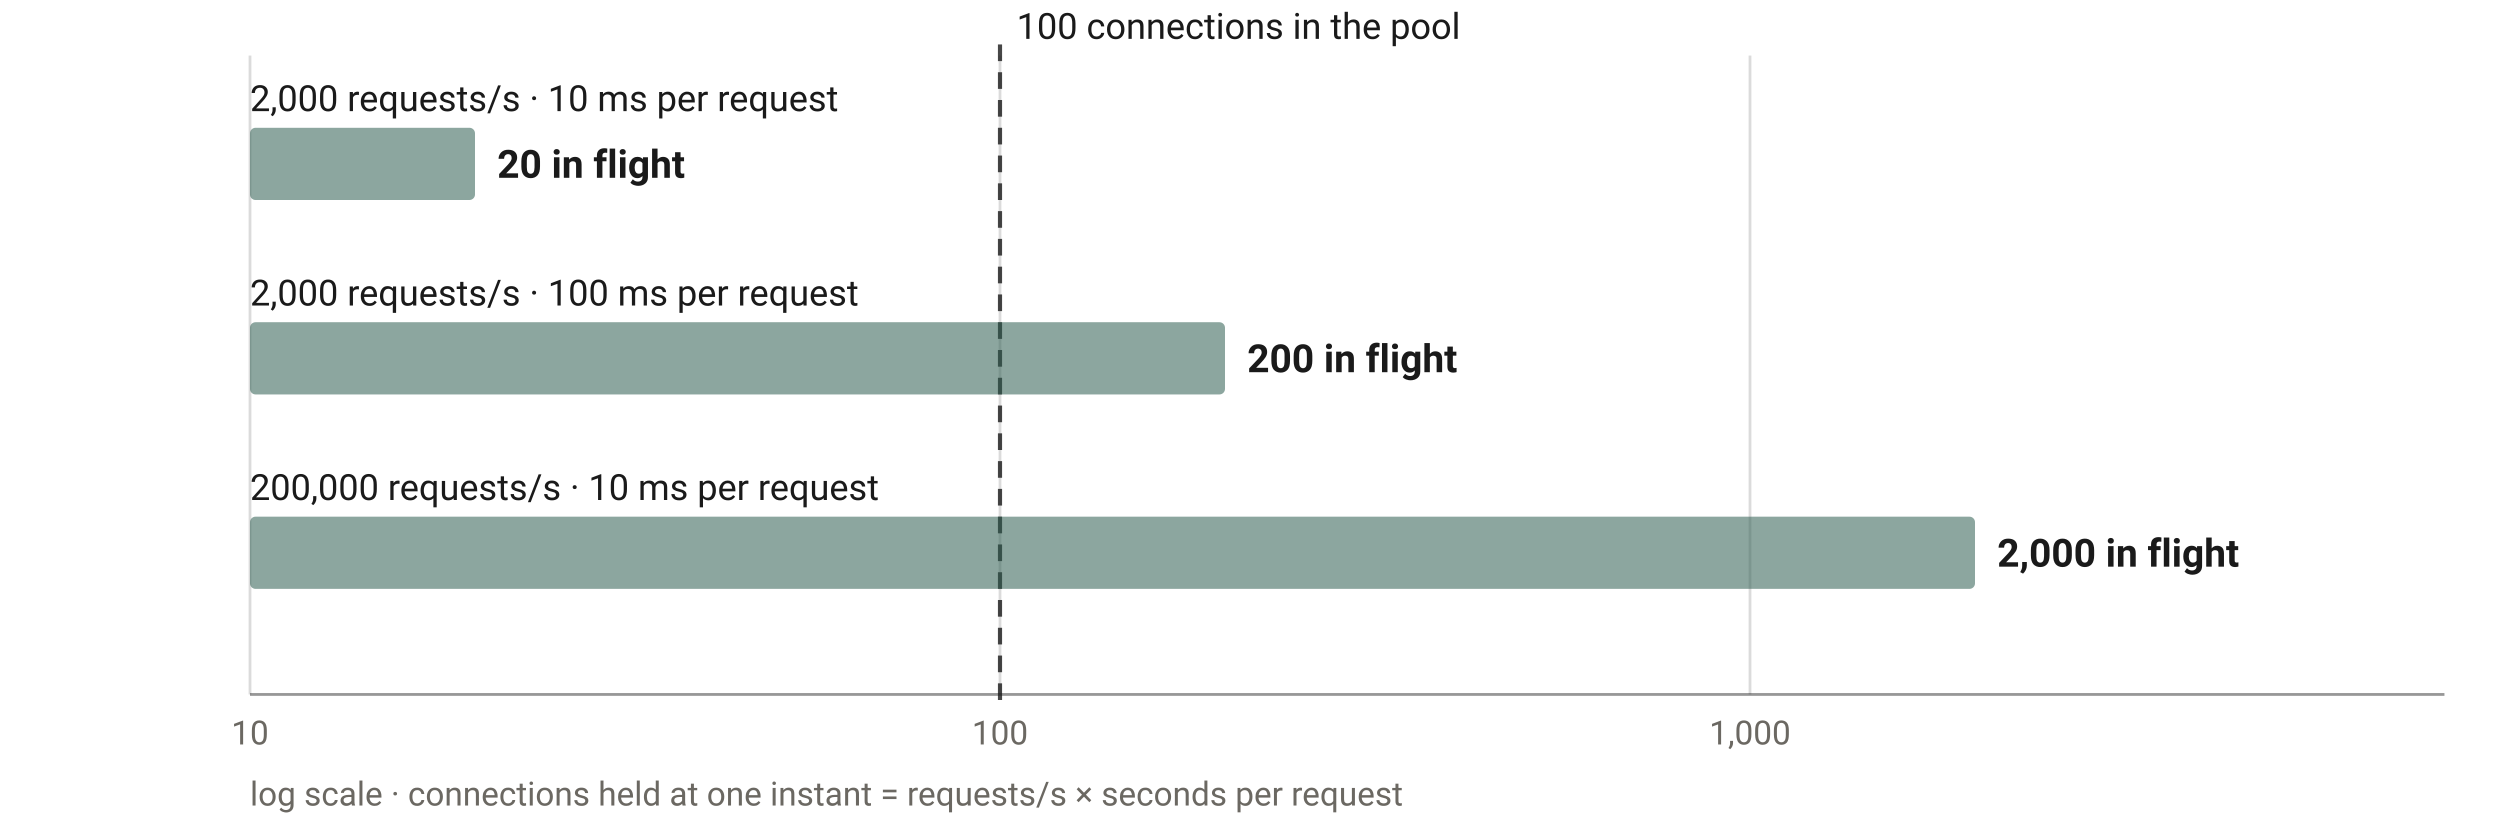
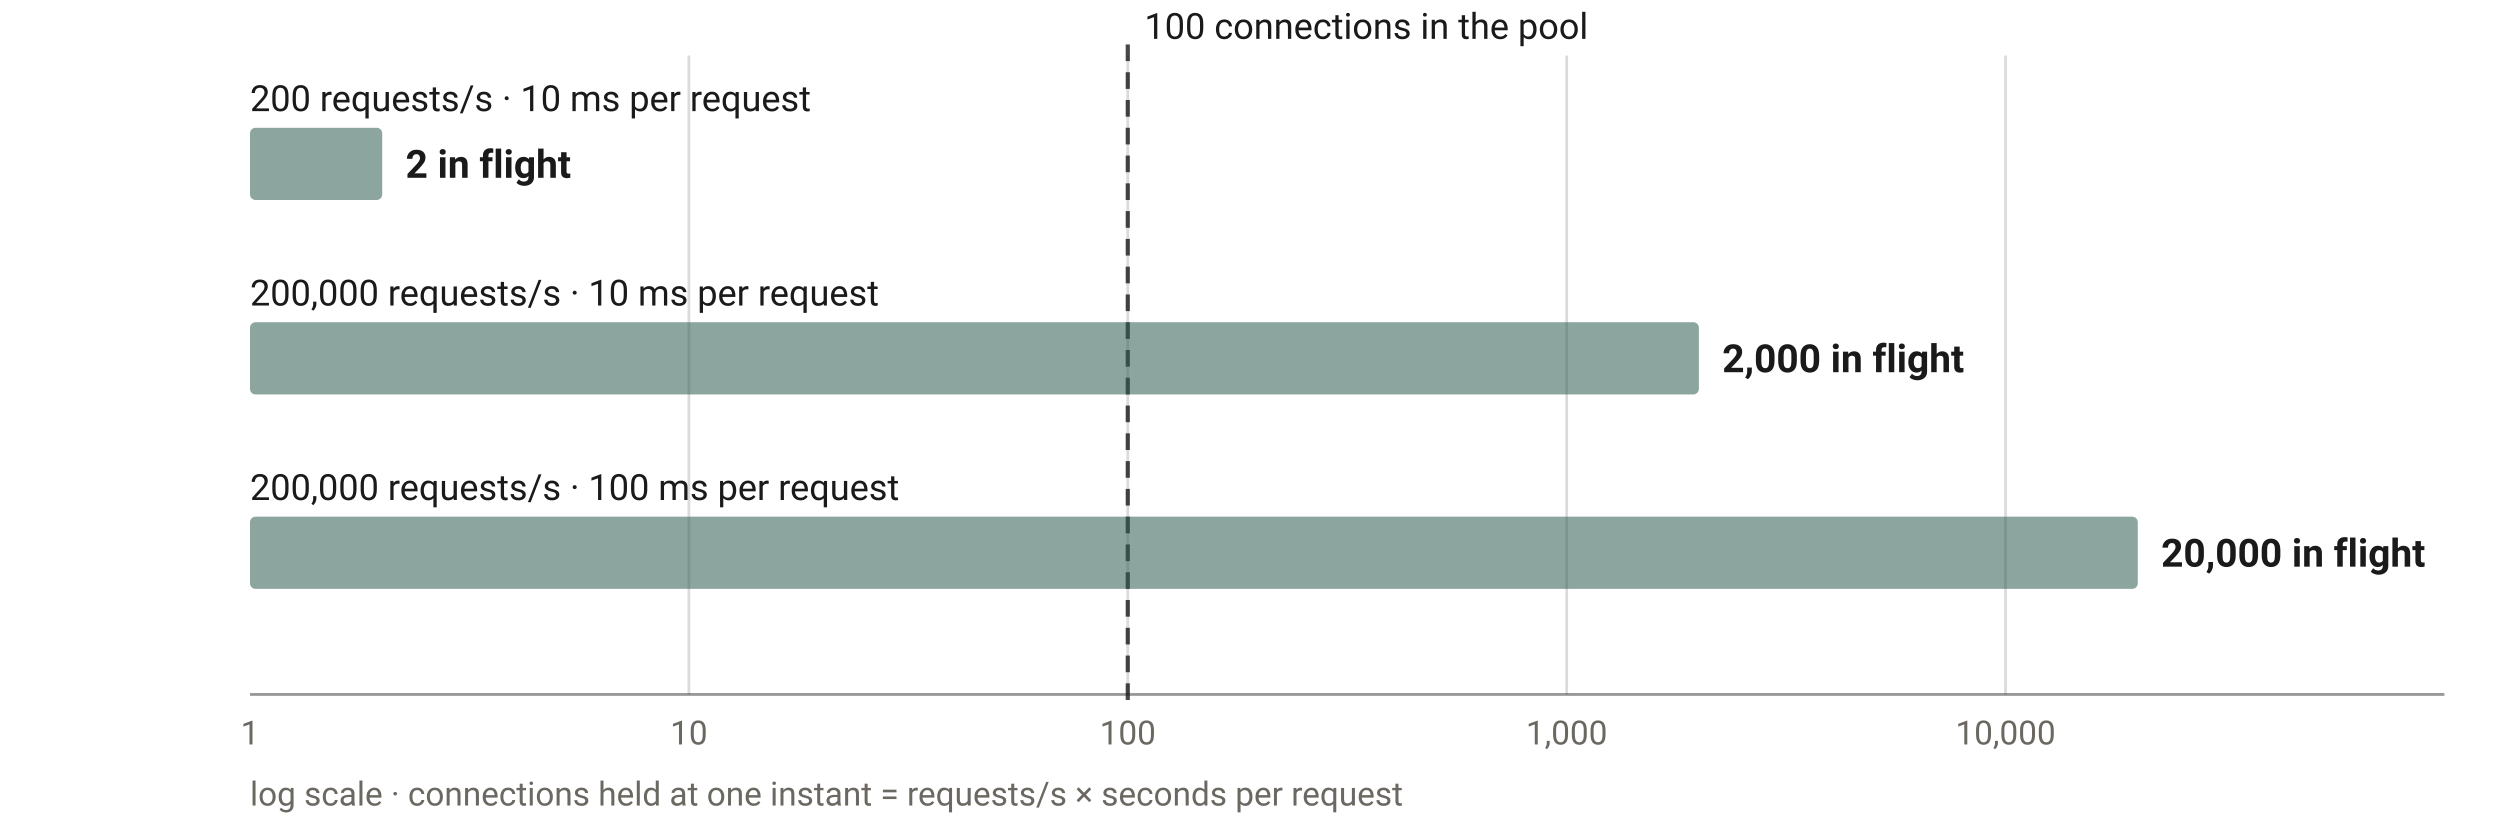
<svg xmlns="http://www.w3.org/2000/svg" viewBox="0 0 900 300" width="900" height="300" role="img" aria-labelledby="fig-title fig-desc" font-family="ui-sans-serif, system-ui, -apple-system, Segoe UI, Roboto, sans-serif">
  <style>
    /* The SVG is loaded through an &lt;img&gt;, so it cannot inherit the page's CSS variables.
       It reads the same preference the site does and carries the site's own palette. */
    .fg { fill: #1a1a1a; }
    .muted { fill: #6b6862; }
    .bar { fill: #2f5d50; fill-opacity: 0.55; }
    .grid { stroke: #1a1a1a; stroke-opacity: 0.16; }
    .axis { stroke: #1a1a1a; stroke-opacity: 0.45; }
    .dash { stroke: #1a1a1a; stroke-opacity: 0.8; }
    .value { fill: #1a1a1a; font-weight: 600; }

    @media (prefers-color-scheme: dark) {
      .fg { fill: #ecebe6; }
      .muted { fill: #9a968c; }
      .bar { fill: #86c7ab; fill-opacity: 0.6; }
      .grid { stroke: #ecebe6; stroke-opacity: 0.16; }
      .axis { stroke: #ecebe6; stroke-opacity: 0.45; }
      .dash { stroke: #ecebe6; stroke-opacity: 0.8; }
      .value { fill: #ecebe6; }
    }
  </style>
  <g class="grid" stroke-width="1">
-     <line x1="90" y1="20" x2="90" y2="250" />
-     <line x1="360" y1="20" x2="360" y2="250" />
-     <line x1="630" y1="20" x2="630" y2="250" />
+     <line x1="248" y1="20" x2="248" y2="250" />
+     <line x1="406" y1="20" x2="406" y2="250" />
+     <line x1="564" y1="20" x2="564" y2="250" />
+     <line x1="722" y1="20" x2="722" y2="250" />
  </g>
-   <line x1="360" y1="16" x2="360" y2="256" class="dash" stroke-width="1.5" stroke-dasharray="6 4" />
-   <text x="366" y="14" class="fg" font-size="13">100 connections in the pool</text>
+   <line x1="406" y1="16" x2="406" y2="256" class="dash" stroke-width="1.5" stroke-dasharray="6 4" />
+   <text x="412" y="14" class="fg" font-size="13">100 connections in the pool</text>
  <g class="bar">
-     <rect x="90" y="46" width="81" height="26" rx="2" />
-     <rect x="90" y="116" width="351" height="26" rx="2" />
-     <rect x="90" y="186" width="621" height="26" rx="2" />
+     <rect x="90" y="46" width="47.6" height="26" rx="2" />
+     <rect x="90" y="116" width="521.6" height="26" rx="2" />
+     <rect x="90" y="186" width="679.6" height="26" rx="2" />
  </g>
  <g class="fg" font-size="13">
-     <text x="90" y="40">2,000 requests/s · 10 ms per request</text>
-     <text x="90" y="110">2,000 requests/s · 100 ms per request</text>
-     <text x="90" y="180">200,000 requests/s · 10 ms per request</text>
+     <text x="90" y="40">200 requests/s · 10 ms per request</text>
+     <text x="90" y="110">200,000 requests/s · 10 ms per request</text>
+     <text x="90" y="180">200,000 requests/s · 100 ms per request</text>
  </g>
  <g class="value" font-size="14">
-     <text x="179" y="64">20 in flight</text>
-     <text x="449" y="134">200 in flight</text>
-     <text x="719" y="204">2,000 in flight</text>
+     <text x="146" y="64">2 in flight</text>
+     <text x="620" y="134">2,000 in flight</text>
+     <text x="778" y="204">20,000 in flight</text>
  </g>
  <line x1="90" y1="250" x2="880" y2="250" class="axis" stroke-width="1" />
  <g class="muted" font-size="12">
-     <text x="90" y="268" text-anchor="middle">10</text>
-     <text x="360" y="268" text-anchor="middle">100</text>
-     <text x="630" y="268" text-anchor="middle">1,000</text>
+     <text x="90" y="268" text-anchor="middle">1</text>
+     <text x="248" y="268" text-anchor="middle">10</text>
+     <text x="406" y="268" text-anchor="middle">100</text>
+     <text x="564" y="268" text-anchor="middle">1,000</text>
+     <text x="722" y="268" text-anchor="middle">10,000</text>
    <text x="90" y="290" text-anchor="start">log scale · connections held at one instant = requests/s × seconds per request</text>
  </g>
</svg>
